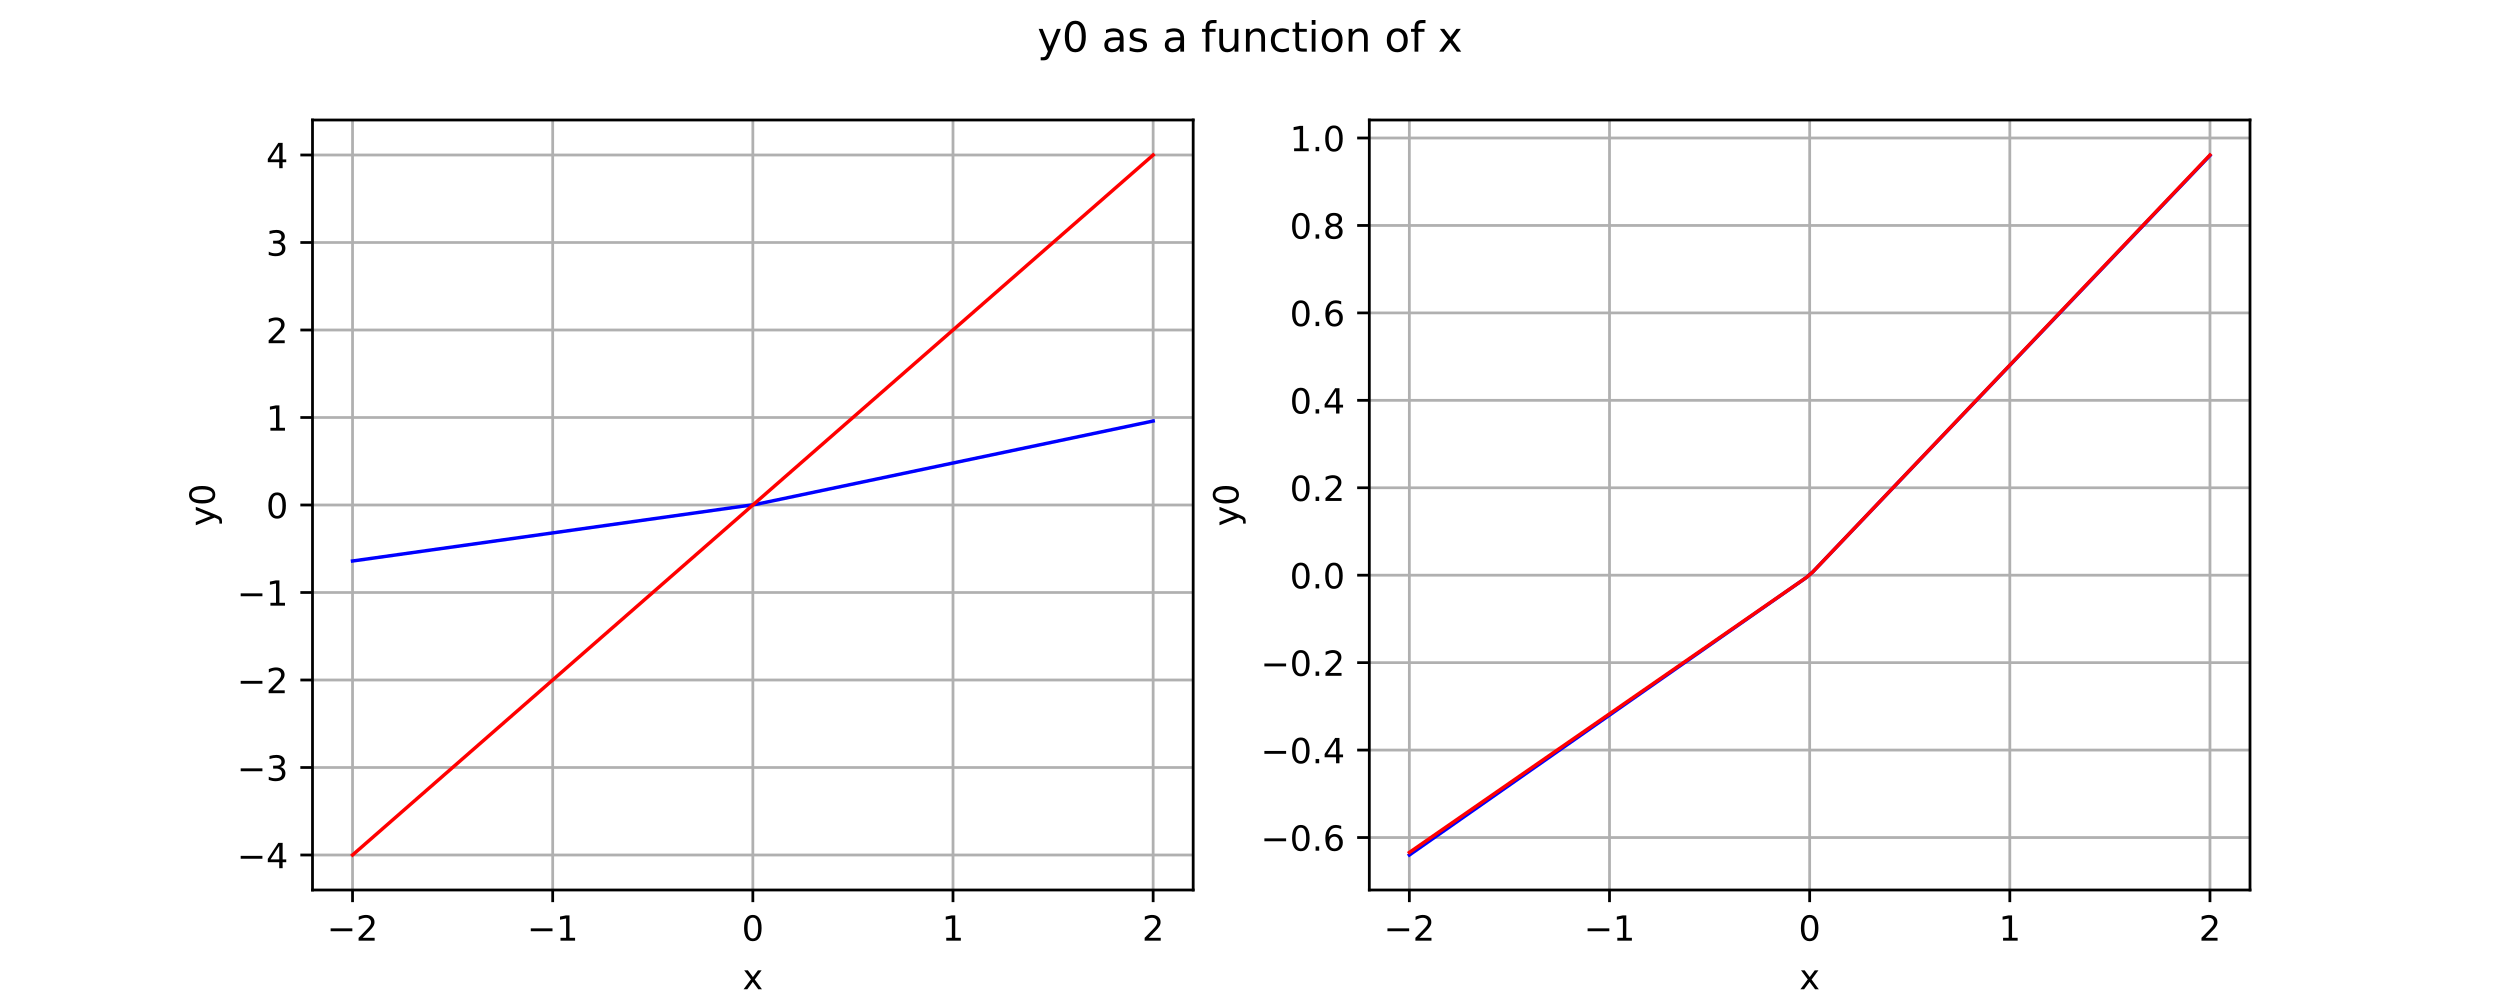
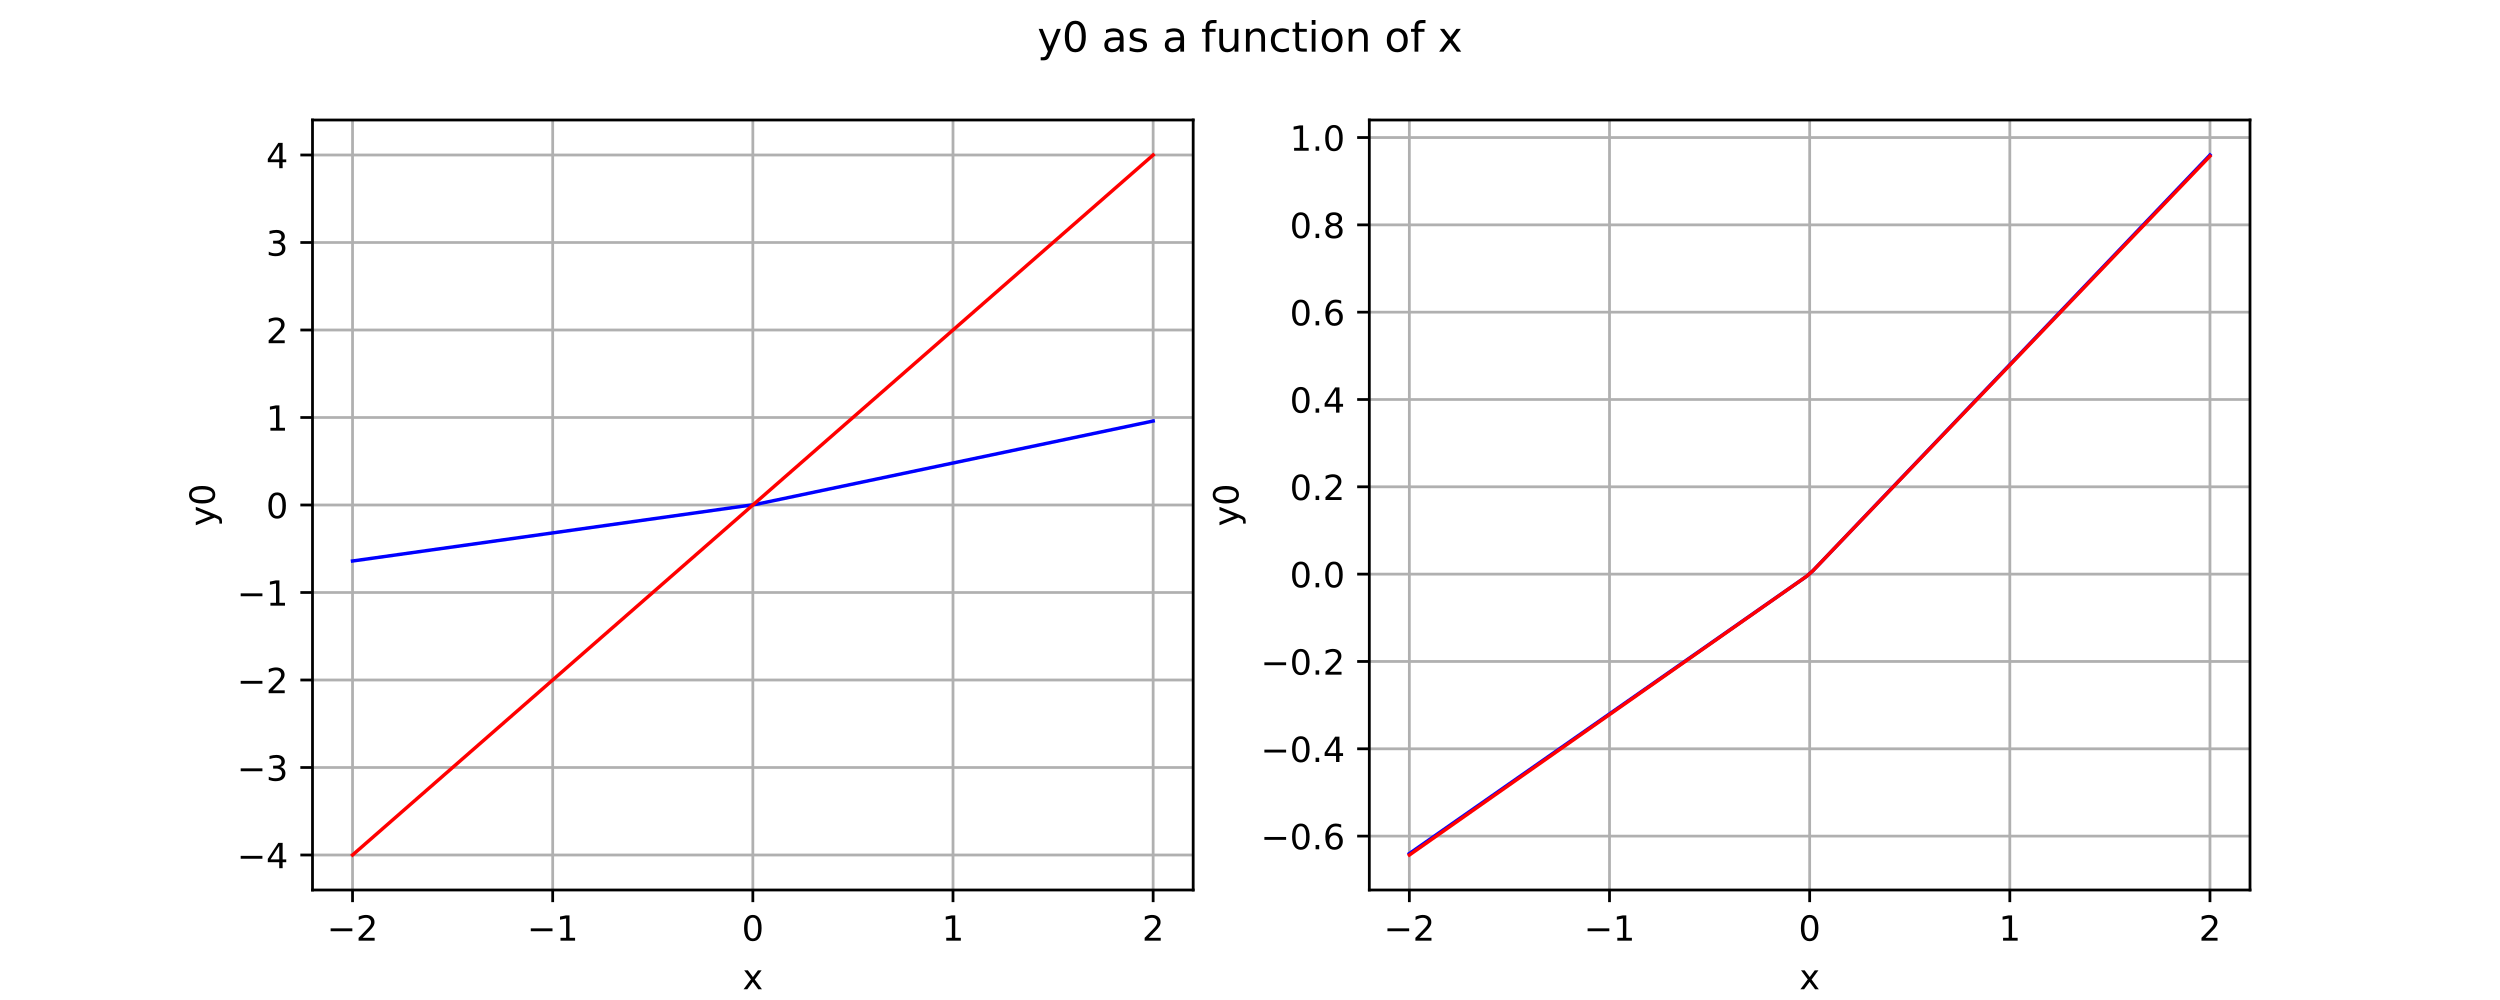
<svg xmlns="http://www.w3.org/2000/svg" xmlns:xlink="http://www.w3.org/1999/xlink" width="720pt" height="288pt" viewBox="0 0 720 288" version="1.1">
  <defs>
    <style type="text/css">*{stroke-linejoin: round; stroke-linecap: butt}</style>
  </defs>
  <g id="figure_1">
    <g id="patch_1">
      <path d="M 0 288  L 720 288  L 720 0  L 0 0  z " style="fill: #ffffff" />
    </g>
    <g id="axes_1">
      <g id="patch_2">
        <path d="M 90 256.32  L 343.636 256.32  L 343.636 34.56  L 90 34.56  z " style="fill: #ffffff" />
      </g>
      <g id="matplotlib.axis_1">
        <g id="xtick_1">
          <g id="line2d_1">
            <path d="M 101.529 256.32  L 101.529 34.56  " clip-path="url(#p474aecb3b6)" style="fill: none; stroke: #b0b0b0; stroke-width: 0.8; stroke-linecap: square" />
          </g>
          <g id="line2d_2">
            <defs>
              <path id="m4a92d99fee" d="M 0 0  L 0 3.5  " style="stroke: #000000; stroke-width: 0.8" />
            </defs>
            <g>
              <use xlink:href="#m4a92d99fee" x="101.529" y="256.32" style="stroke: #000000; stroke-width: 0.8" />
            </g>
          </g>
          <g id="text_1">
            <g transform="translate(94.15783 270.9177) scale(0.1 -0.1)">
              <defs>
                <path id="DejaVuSans-c9c" d="M 678 2272  L 4684 2272  L 4684 1741  L 678 1741  L 678 2272  z " transform="scale(0.015625)" />
                <path id="DejaVuSans-15" d="M 1228 531  L 3431 531  L 3431 0  L 469 0  L 469 531  Q 828 903 1448 1529  Q 2069 2156 2228 2338  Q 2531 2678 2651 2914  Q 2772 3150 2772 3378  Q 2772 3750 2511 3984  Q 2250 4219 1831 4219  Q 1534 4219 1204 4116  Q 875 4013 500 3803  L 500 4441  Q 881 4594 1212 4672  Q 1544 4750 1819 4750  Q 2544 4750 2975 4387  Q 3406 4025 3406 3419  Q 3406 3131 3298 2873  Q 3191 2616 2906 2266  Q 2828 2175 2409 1742  Q 1991 1309 1228 531  z " transform="scale(0.015625)" />
              </defs>
              <use xlink:href="#DejaVuSans-c9c" />
              <use xlink:href="#DejaVuSans-15" transform="translate(83.79688 0)" />
            </g>
          </g>
        </g>
        <g id="xtick_2">
          <g id="line2d_3">
            <path d="M 159.174 256.32  L 159.174 34.56  " clip-path="url(#p474aecb3b6)" style="fill: none; stroke: #b0b0b0; stroke-width: 0.8; stroke-linecap: square" />
          </g>
          <g id="line2d_4">
            <g>
              <use xlink:href="#m4a92d99fee" x="159.174" y="256.32" style="stroke: #000000; stroke-width: 0.8" />
            </g>
          </g>
          <g id="text_2">
            <g transform="translate(151.8025 270.9177) scale(0.1 -0.1)">
              <defs>
                <path id="DejaVuSans-14" d="M 794 531  L 1825 531  L 1825 4091  L 703 3866  L 703 4441  L 1819 4666  L 2450 4666  L 2450 531  L 3481 531  L 3481 0  L 794 0  L 794 531  z " transform="scale(0.015625)" />
              </defs>
              <use xlink:href="#DejaVuSans-c9c" />
              <use xlink:href="#DejaVuSans-14" transform="translate(83.79688 0)" />
            </g>
          </g>
        </g>
        <g id="xtick_3">
          <g id="line2d_5">
            <path d="M 216.818 256.32  L 216.818 34.56  " clip-path="url(#p474aecb3b6)" style="fill: none; stroke: #b0b0b0; stroke-width: 0.8; stroke-linecap: square" />
          </g>
          <g id="line2d_6">
            <g>
              <use xlink:href="#m4a92d99fee" x="216.818" y="256.32" style="stroke: #000000; stroke-width: 0.8" />
            </g>
          </g>
          <g id="text_3">
            <g transform="translate(213.6369 270.9177) scale(0.1 -0.1)">
              <defs>
                <path id="DejaVuSans-13" d="M 2034 4250  Q 1547 4250 1301 3770  Q 1056 3291 1056 2328  Q 1056 1369 1301 889  Q 1547 409 2034 409  Q 2525 409 2770 889  Q 3016 1369 3016 2328  Q 3016 3291 2770 3770  Q 2525 4250 2034 4250  z M 2034 4750  Q 2819 4750 3233 4129  Q 3647 3509 3647 2328  Q 3647 1150 3233 529  Q 2819 -91 2034 -91  Q 1250 -91 836 529  Q 422 1150 422 2328  Q 422 3509 836 4129  Q 1250 4750 2034 4750  z " transform="scale(0.015625)" />
              </defs>
              <use xlink:href="#DejaVuSans-13" />
            </g>
          </g>
        </g>
        <g id="xtick_4">
          <g id="line2d_7">
            <path d="M 274.463 256.32  L 274.463 34.56  " clip-path="url(#p474aecb3b6)" style="fill: none; stroke: #b0b0b0; stroke-width: 0.8; stroke-linecap: square" />
          </g>
          <g id="line2d_8">
            <g>
              <use xlink:href="#m4a92d99fee" x="274.463" y="256.32" style="stroke: #000000; stroke-width: 0.8" />
            </g>
          </g>
          <g id="text_4">
            <g transform="translate(271.2816 270.9177) scale(0.1 -0.1)">
              <use xlink:href="#DejaVuSans-14" />
            </g>
          </g>
        </g>
        <g id="xtick_5">
          <g id="line2d_9">
            <path d="M 332.107 256.32  L 332.107 34.56  " clip-path="url(#p474aecb3b6)" style="fill: none; stroke: #b0b0b0; stroke-width: 0.8; stroke-linecap: square" />
          </g>
          <g id="line2d_10">
            <g>
              <use xlink:href="#m4a92d99fee" x="332.107" y="256.32" style="stroke: #000000; stroke-width: 0.8" />
            </g>
          </g>
          <g id="text_5">
            <g transform="translate(328.9262 270.9177) scale(0.1 -0.1)">
              <use xlink:href="#DejaVuSans-15" />
            </g>
          </g>
        </g>
        <g id="text_6">
          <g transform="translate(213.8588 284.9177) scale(0.1 -0.1)">
            <defs>
              <path id="DejaVuSans-5b" d="M 3513 3500  L 2247 1797  L 3578 0  L 2900 0  L 1881 1375  L 863 0  L 184 0  L 1544 1831  L 300 3500  L 978 3500  L 1906 2253  L 2834 3500  L 3513 3500  z " transform="scale(0.015625)" />
            </defs>
            <use xlink:href="#DejaVuSans-5b" />
          </g>
        </g>
      </g>
      <g id="matplotlib.axis_2">
        <g id="ytick_1">
          <g id="line2d_11">
            <path d="M 90 246.24  L 343.636 246.24  " clip-path="url(#p474aecb3b6)" style="fill: none; stroke: #b0b0b0; stroke-width: 0.8; stroke-linecap: square" />
          </g>
          <g id="line2d_12">
            <defs>
              <path id="mb3cb5c074b" d="M 0 0  L -3.5 0  " style="stroke: #000000; stroke-width: 0.8" />
            </defs>
            <g>
              <use xlink:href="#mb3cb5c074b" x="90" y="246.24" style="stroke: #000000; stroke-width: 0.8" />
            </g>
          </g>
          <g id="text_7">
            <g transform="translate(68.25781 250.0388) scale(0.1 -0.1)">
              <defs>
                <path id="DejaVuSans-17" d="M 2419 4116  L 825 1625  L 2419 1625  L 2419 4116  z M 2253 4666  L 3047 4666  L 3047 1625  L 3713 1625  L 3713 1100  L 3047 1100  L 3047 0  L 2419 0  L 2419 1100  L 313 1100  L 313 1709  L 2253 4666  z " transform="scale(0.015625)" />
              </defs>
              <use xlink:href="#DejaVuSans-c9c" />
              <use xlink:href="#DejaVuSans-17" transform="translate(83.79688 0)" />
            </g>
          </g>
        </g>
        <g id="ytick_2">
          <g id="line2d_13">
            <path d="M 90 221.04  L 343.636 221.04  " clip-path="url(#p474aecb3b6)" style="fill: none; stroke: #b0b0b0; stroke-width: 0.8; stroke-linecap: square" />
          </g>
          <g id="line2d_14">
            <g>
              <use xlink:href="#mb3cb5c074b" x="90" y="221.04" style="stroke: #000000; stroke-width: 0.8" />
            </g>
          </g>
          <g id="text_8">
            <g transform="translate(68.25781 224.8388) scale(0.1 -0.1)">
              <defs>
                <path id="DejaVuSans-16" d="M 2597 2516  Q 3050 2419 3304 2112  Q 3559 1806 3559 1356  Q 3559 666 3084 287  Q 2609 -91 1734 -91  Q 1441 -91 1130 -33  Q 819 25 488 141  L 488 750  Q 750 597 1062 519  Q 1375 441 1716 441  Q 2309 441 2620 675  Q 2931 909 2931 1356  Q 2931 1769 2642 2001  Q 2353 2234 1838 2234  L 1294 2234  L 1294 2753  L 1863 2753  Q 2328 2753 2575 2939  Q 2822 3125 2822 3475  Q 2822 3834 2567 4026  Q 2313 4219 1838 4219  Q 1578 4219 1281 4162  Q 984 4106 628 3988  L 628 4550  Q 988 4650 1302 4700  Q 1616 4750 1894 4750  Q 2613 4750 3031 4423  Q 3450 4097 3450 3541  Q 3450 3153 3228 2886  Q 3006 2619 2597 2516  z " transform="scale(0.015625)" />
              </defs>
              <use xlink:href="#DejaVuSans-c9c" />
              <use xlink:href="#DejaVuSans-16" transform="translate(83.79688 0)" />
            </g>
          </g>
        </g>
        <g id="ytick_3">
          <g id="line2d_15">
            <path d="M 90 195.84  L 343.636 195.84  " clip-path="url(#p474aecb3b6)" style="fill: none; stroke: #b0b0b0; stroke-width: 0.8; stroke-linecap: square" />
          </g>
          <g id="line2d_16">
            <g>
              <use xlink:href="#mb3cb5c074b" x="90" y="195.84" style="stroke: #000000; stroke-width: 0.8" />
            </g>
          </g>
          <g id="text_9">
            <g transform="translate(68.25781 199.6388) scale(0.1 -0.1)">
              <use xlink:href="#DejaVuSans-c9c" />
              <use xlink:href="#DejaVuSans-15" transform="translate(83.79688 0)" />
            </g>
          </g>
        </g>
        <g id="ytick_4">
          <g id="line2d_17">
            <path d="M 90 170.64  L 343.636 170.64  " clip-path="url(#p474aecb3b6)" style="fill: none; stroke: #b0b0b0; stroke-width: 0.8; stroke-linecap: square" />
          </g>
          <g id="line2d_18">
            <g>
              <use xlink:href="#mb3cb5c074b" x="90" y="170.64" style="stroke: #000000; stroke-width: 0.8" />
            </g>
          </g>
          <g id="text_10">
            <g transform="translate(68.25781 174.4388) scale(0.1 -0.1)">
              <use xlink:href="#DejaVuSans-c9c" />
              <use xlink:href="#DejaVuSans-14" transform="translate(83.79688 0)" />
            </g>
          </g>
        </g>
        <g id="ytick_5">
          <g id="line2d_19">
            <path d="M 90 145.44  L 343.636 145.44  " clip-path="url(#p474aecb3b6)" style="fill: none; stroke: #b0b0b0; stroke-width: 0.8; stroke-linecap: square" />
          </g>
          <g id="line2d_20">
            <g>
              <use xlink:href="#mb3cb5c074b" x="90" y="145.44" style="stroke: #000000; stroke-width: 0.8" />
            </g>
          </g>
          <g id="text_11">
            <g transform="translate(76.6375 149.2388) scale(0.1 -0.1)">
              <use xlink:href="#DejaVuSans-13" />
            </g>
          </g>
        </g>
        <g id="ytick_6">
          <g id="line2d_21">
            <path d="M 90 120.24  L 343.636 120.24  " clip-path="url(#p474aecb3b6)" style="fill: none; stroke: #b0b0b0; stroke-width: 0.8; stroke-linecap: square" />
          </g>
          <g id="line2d_22">
            <g>
              <use xlink:href="#mb3cb5c074b" x="90" y="120.24" style="stroke: #000000; stroke-width: 0.8" />
            </g>
          </g>
          <g id="text_12">
            <g transform="translate(76.6375 124.0388) scale(0.1 -0.1)">
              <use xlink:href="#DejaVuSans-14" />
            </g>
          </g>
        </g>
        <g id="ytick_7">
          <g id="line2d_23">
            <path d="M 90 95.04  L 343.636 95.04  " clip-path="url(#p474aecb3b6)" style="fill: none; stroke: #b0b0b0; stroke-width: 0.8; stroke-linecap: square" />
          </g>
          <g id="line2d_24">
            <g>
              <use xlink:href="#mb3cb5c074b" x="90" y="95.04" style="stroke: #000000; stroke-width: 0.8" />
            </g>
          </g>
          <g id="text_13">
            <g transform="translate(76.6375 98.83883) scale(0.1 -0.1)">
              <use xlink:href="#DejaVuSans-15" />
            </g>
          </g>
        </g>
        <g id="ytick_8">
          <g id="line2d_25">
            <path d="M 90 69.84  L 343.636 69.84  " clip-path="url(#p474aecb3b6)" style="fill: none; stroke: #b0b0b0; stroke-width: 0.8; stroke-linecap: square" />
          </g>
          <g id="line2d_26">
            <g>
              <use xlink:href="#mb3cb5c074b" x="90" y="69.84" style="stroke: #000000; stroke-width: 0.8" />
            </g>
          </g>
          <g id="text_14">
            <g transform="translate(76.6375 73.63883) scale(0.1 -0.1)">
              <use xlink:href="#DejaVuSans-16" />
            </g>
          </g>
        </g>
        <g id="ytick_9">
          <g id="line2d_27">
            <path d="M 90 44.64  L 343.636 44.64  " clip-path="url(#p474aecb3b6)" style="fill: none; stroke: #b0b0b0; stroke-width: 0.8; stroke-linecap: square" />
          </g>
          <g id="line2d_28">
            <g>
              <use xlink:href="#mb3cb5c074b" x="90" y="44.64" style="stroke: #000000; stroke-width: 0.8" />
            </g>
          </g>
          <g id="text_15">
            <g transform="translate(76.6375 48.43883) scale(0.1 -0.1)">
              <use xlink:href="#DejaVuSans-17" />
            </g>
          </g>
        </g>
        <g id="text_16">
          <g transform="translate(61.85547 151.5806) rotate(-90) scale(0.1 -0.1)">
            <defs>
              <path id="DejaVuSans-5c" d="M 2059 -325  Q 1816 -950 1584 -1140  Q 1353 -1331 966 -1331  L 506 -1331  L 506 -850  L 844 -850  Q 1081 -850 1212 -737  Q 1344 -625 1503 -206  L 1606 56  L 191 3500  L 800 3500  L 1894 763  L 2988 3500  L 3597 3500  L 2059 -325  z " transform="scale(0.015625)" />
            </defs>
            <use xlink:href="#DejaVuSans-5c" />
            <use xlink:href="#DejaVuSans-13" transform="translate(59.1875 0)" />
          </g>
        </g>
      </g>
      <g id="line2d_29">
        <path d="M 101.529 161.568  L 217.726 145.25  L 332.107 121.248  L 332.107 121.248  " clip-path="url(#p474aecb3b6)" style="fill: none; stroke: #0000ff; stroke-linecap: square" />
      </g>
      <g id="line2d_30">
        <path d="M 101.529 246.24  L 332.107 44.64  L 332.107 44.64  " clip-path="url(#p474aecb3b6)" style="fill: none; stroke: #ff0000; stroke-linecap: square" />
      </g>
      <g id="patch_3">
        <path d="M 90 256.32  L 90 34.56  " style="fill: none; stroke: #000000; stroke-width: 0.8; stroke-linejoin: miter; stroke-linecap: square" />
      </g>
      <g id="patch_4">
        <path d="M 343.636 256.32  L 343.636 34.56  " style="fill: none; stroke: #000000; stroke-width: 0.8; stroke-linejoin: miter; stroke-linecap: square" />
      </g>
      <g id="patch_5">
        <path d="M 90 256.32  L 343.636 256.32  " style="fill: none; stroke: #000000; stroke-width: 0.8; stroke-linejoin: miter; stroke-linecap: square" />
      </g>
      <g id="patch_6">
        <path d="M 90 34.56  L 343.636 34.56  " style="fill: none; stroke: #000000; stroke-width: 0.8; stroke-linejoin: miter; stroke-linecap: square" />
      </g>
    </g>
    <g id="axes_2">
      <g id="patch_7">
        <path d="M 394.364 256.32  L 648 256.32  L 648 34.56  L 394.364 34.56  z " style="fill: #ffffff" />
      </g>
      <g id="matplotlib.axis_3">
        <g id="xtick_6">
          <g id="line2d_31">
            <path d="M 405.893 256.32  L 405.893 34.56  " clip-path="url(#pf6bc59751c)" style="fill: none; stroke: #b0b0b0; stroke-width: 0.8; stroke-linecap: square" />
          </g>
          <g id="line2d_32">
            <g>
              <use xlink:href="#m4a92d99fee" x="405.893" y="256.32" style="stroke: #000000; stroke-width: 0.8" />
            </g>
          </g>
          <g id="text_17">
            <g transform="translate(398.5215 270.9177) scale(0.1 -0.1)">
              <use xlink:href="#DejaVuSans-c9c" />
              <use xlink:href="#DejaVuSans-15" transform="translate(83.79688 0)" />
            </g>
          </g>
        </g>
        <g id="xtick_7">
          <g id="line2d_33">
            <path d="M 463.537 256.32  L 463.537 34.56  " clip-path="url(#pf6bc59751c)" style="fill: none; stroke: #b0b0b0; stroke-width: 0.8; stroke-linecap: square" />
          </g>
          <g id="line2d_34">
            <g>
              <use xlink:href="#m4a92d99fee" x="463.537" y="256.32" style="stroke: #000000; stroke-width: 0.8" />
            </g>
          </g>
          <g id="text_18">
            <g transform="translate(456.1661 270.9177) scale(0.1 -0.1)">
              <use xlink:href="#DejaVuSans-c9c" />
              <use xlink:href="#DejaVuSans-14" transform="translate(83.79688 0)" />
            </g>
          </g>
        </g>
        <g id="xtick_8">
          <g id="line2d_35">
            <path d="M 521.182 256.32  L 521.182 34.56  " clip-path="url(#pf6bc59751c)" style="fill: none; stroke: #b0b0b0; stroke-width: 0.8; stroke-linecap: square" />
          </g>
          <g id="line2d_36">
            <g>
              <use xlink:href="#m4a92d99fee" x="521.182" y="256.32" style="stroke: #000000; stroke-width: 0.8" />
            </g>
          </g>
          <g id="text_19">
            <g transform="translate(518.0006 270.9177) scale(0.1 -0.1)">
              <use xlink:href="#DejaVuSans-13" />
            </g>
          </g>
        </g>
        <g id="xtick_9">
          <g id="line2d_37">
            <path d="M 578.826 256.32  L 578.826 34.56  " clip-path="url(#pf6bc59751c)" style="fill: none; stroke: #b0b0b0; stroke-width: 0.8; stroke-linecap: square" />
          </g>
          <g id="line2d_38">
            <g>
              <use xlink:href="#m4a92d99fee" x="578.826" y="256.32" style="stroke: #000000; stroke-width: 0.8" />
            </g>
          </g>
          <g id="text_20">
            <g transform="translate(575.6452 270.9177) scale(0.1 -0.1)">
              <use xlink:href="#DejaVuSans-14" />
            </g>
          </g>
        </g>
        <g id="xtick_10">
          <g id="line2d_39">
            <path d="M 636.471 256.32  L 636.471 34.56  " clip-path="url(#pf6bc59751c)" style="fill: none; stroke: #b0b0b0; stroke-width: 0.8; stroke-linecap: square" />
          </g>
          <g id="line2d_40">
            <g>
              <use xlink:href="#m4a92d99fee" x="636.471" y="256.32" style="stroke: #000000; stroke-width: 0.8" />
            </g>
          </g>
          <g id="text_21">
            <g transform="translate(633.2898 270.9177) scale(0.1 -0.1)">
              <use xlink:href="#DejaVuSans-15" />
            </g>
          </g>
        </g>
        <g id="text_22">
          <g transform="translate(518.2224 284.9177) scale(0.1 -0.1)">
            <use xlink:href="#DejaVuSans-5b" />
          </g>
        </g>
      </g>
      <g id="matplotlib.axis_4">
        <g id="ytick_10">
          <g id="line2d_41">
-             <path d="M 394.364 241.204  L 648 241.204  " clip-path="url(#pf6bc59751c)" style="fill: none; stroke: #b0b0b0; stroke-width: 0.8; stroke-linecap: square" />
+             <path d="M 394.364 240.798  L 648 240.798  " clip-path="url(#pf6bc59751c)" style="fill: none; stroke: #b0b0b0; stroke-width: 0.8; stroke-linecap: square" />
          </g>
          <g id="line2d_42">
            <g>
-               <use xlink:href="#mb3cb5c074b" x="394.364" y="241.204" style="stroke: #000000; stroke-width: 0.8" />
+               <use xlink:href="#mb3cb5c074b" x="394.364" y="240.798" style="stroke: #000000; stroke-width: 0.8" />
            </g>
          </g>
          <g id="text_23">
-             <g transform="translate(363.0808 245.0025) scale(0.1 -0.1)">
+             <g transform="translate(363.0808 244.5972) scale(0.1 -0.1)">
              <defs>
                <path id="DejaVuSans-11" d="M 684 794  L 1344 794  L 1344 0  L 684 0  L 684 794  z " transform="scale(0.015625)" />
                <path id="DejaVuSans-19" d="M 2113 2584  Q 1688 2584 1439 2293  Q 1191 2003 1191 1497  Q 1191 994 1439 701  Q 1688 409 2113 409  Q 2538 409 2786 701  Q 3034 994 3034 1497  Q 3034 2003 2786 2293  Q 2538 2584 2113 2584  z M 3366 4563  L 3366 3988  Q 3128 4100 2886 4159  Q 2644 4219 2406 4219  Q 1781 4219 1451 3797  Q 1122 3375 1075 2522  Q 1259 2794 1537 2939  Q 1816 3084 2150 3084  Q 2853 3084 3261 2657  Q 3669 2231 3669 1497  Q 3669 778 3244 343  Q 2819 -91 2113 -91  Q 1303 -91 875 529  Q 447 1150 447 2328  Q 447 3434 972 4092  Q 1497 4750 2381 4750  Q 2619 4750 2861 4703  Q 3103 4656 3366 4563  z " transform="scale(0.015625)" />
              </defs>
              <use xlink:href="#DejaVuSans-c9c" />
              <use xlink:href="#DejaVuSans-13" transform="translate(83.79688 0)" />
              <use xlink:href="#DejaVuSans-11" transform="translate(147.4219 0)" />
              <use xlink:href="#DejaVuSans-19" transform="translate(179.2031 0)" />
            </g>
          </g>
        </g>
        <g id="ytick_11">
          <g id="line2d_43">
-             <path d="M 394.364 216.022  L 648 216.022  " clip-path="url(#pf6bc59751c)" style="fill: none; stroke: #b0b0b0; stroke-width: 0.8; stroke-linecap: square" />
+             <path d="M 394.364 215.65  L 648 215.65  " clip-path="url(#pf6bc59751c)" style="fill: none; stroke: #b0b0b0; stroke-width: 0.8; stroke-linecap: square" />
          </g>
          <g id="line2d_44">
            <g>
-               <use xlink:href="#mb3cb5c074b" x="394.364" y="216.022" style="stroke: #000000; stroke-width: 0.8" />
+               <use xlink:href="#mb3cb5c074b" x="394.364" y="215.65" style="stroke: #000000; stroke-width: 0.8" />
            </g>
          </g>
          <g id="text_24">
-             <g transform="translate(363.0808 219.8206) scale(0.1 -0.1)">
+             <g transform="translate(363.0808 219.4487) scale(0.1 -0.1)">
              <use xlink:href="#DejaVuSans-c9c" />
              <use xlink:href="#DejaVuSans-13" transform="translate(83.79688 0)" />
              <use xlink:href="#DejaVuSans-11" transform="translate(147.4219 0)" />
              <use xlink:href="#DejaVuSans-17" transform="translate(179.2031 0)" />
            </g>
          </g>
        </g>
        <g id="ytick_12">
          <g id="line2d_45">
-             <path d="M 394.364 190.84  L 648 190.84  " clip-path="url(#pf6bc59751c)" style="fill: none; stroke: #b0b0b0; stroke-width: 0.8; stroke-linecap: square" />
+             <path d="M 394.364 190.501  L 648 190.501  " clip-path="url(#pf6bc59751c)" style="fill: none; stroke: #b0b0b0; stroke-width: 0.8; stroke-linecap: square" />
          </g>
          <g id="line2d_46">
            <g>
-               <use xlink:href="#mb3cb5c074b" x="394.364" y="190.84" style="stroke: #000000; stroke-width: 0.8" />
+               <use xlink:href="#mb3cb5c074b" x="394.364" y="190.501" style="stroke: #000000; stroke-width: 0.8" />
            </g>
          </g>
          <g id="text_25">
-             <g transform="translate(363.0808 194.6388) scale(0.1 -0.1)">
+             <g transform="translate(363.0808 194.3002) scale(0.1 -0.1)">
              <use xlink:href="#DejaVuSans-c9c" />
              <use xlink:href="#DejaVuSans-13" transform="translate(83.79688 0)" />
              <use xlink:href="#DejaVuSans-11" transform="translate(147.4219 0)" />
              <use xlink:href="#DejaVuSans-15" transform="translate(179.2031 0)" />
            </g>
          </g>
        </g>
        <g id="ytick_13">
          <g id="line2d_47">
-             <path d="M 394.364 165.658  L 648 165.658  " clip-path="url(#pf6bc59751c)" style="fill: none; stroke: #b0b0b0; stroke-width: 0.8; stroke-linecap: square" />
+             <path d="M 394.364 165.353  L 648 165.353  " clip-path="url(#pf6bc59751c)" style="fill: none; stroke: #b0b0b0; stroke-width: 0.8; stroke-linecap: square" />
          </g>
          <g id="line2d_48">
            <g>
-               <use xlink:href="#mb3cb5c074b" x="394.364" y="165.658" style="stroke: #000000; stroke-width: 0.8" />
+               <use xlink:href="#mb3cb5c074b" x="394.364" y="165.353" style="stroke: #000000; stroke-width: 0.8" />
            </g>
          </g>
          <g id="text_26">
-             <g transform="translate(371.4605 169.457) scale(0.1 -0.1)">
+             <g transform="translate(371.4605 169.1517) scale(0.1 -0.1)">
              <use xlink:href="#DejaVuSans-13" />
              <use xlink:href="#DejaVuSans-11" transform="translate(63.625 0)" />
              <use xlink:href="#DejaVuSans-13" transform="translate(95.40625 0)" />
            </g>
          </g>
        </g>
        <g id="ytick_14">
          <g id="line2d_49">
-             <path d="M 394.364 140.476  L 648 140.476  " clip-path="url(#pf6bc59751c)" style="fill: none; stroke: #b0b0b0; stroke-width: 0.8; stroke-linecap: square" />
+             <path d="M 394.364 140.204  L 648 140.204  " clip-path="url(#pf6bc59751c)" style="fill: none; stroke: #b0b0b0; stroke-width: 0.8; stroke-linecap: square" />
          </g>
          <g id="line2d_50">
            <g>
-               <use xlink:href="#mb3cb5c074b" x="394.364" y="140.476" style="stroke: #000000; stroke-width: 0.8" />
+               <use xlink:href="#mb3cb5c074b" x="394.364" y="140.204" style="stroke: #000000; stroke-width: 0.8" />
            </g>
          </g>
          <g id="text_27">
-             <g transform="translate(371.4605 144.2752) scale(0.1 -0.1)">
+             <g transform="translate(371.4605 144.0032) scale(0.1 -0.1)">
              <use xlink:href="#DejaVuSans-13" />
              <use xlink:href="#DejaVuSans-11" transform="translate(63.625 0)" />
              <use xlink:href="#DejaVuSans-15" transform="translate(95.40625 0)" />
            </g>
          </g>
        </g>
        <g id="ytick_15">
          <g id="line2d_51">
-             <path d="M 394.364 115.294  L 648 115.294  " clip-path="url(#pf6bc59751c)" style="fill: none; stroke: #b0b0b0; stroke-width: 0.8; stroke-linecap: square" />
+             <path d="M 394.364 115.056  L 648 115.056  " clip-path="url(#pf6bc59751c)" style="fill: none; stroke: #b0b0b0; stroke-width: 0.8; stroke-linecap: square" />
          </g>
          <g id="line2d_52">
            <g>
-               <use xlink:href="#mb3cb5c074b" x="394.364" y="115.294" style="stroke: #000000; stroke-width: 0.8" />
+               <use xlink:href="#mb3cb5c074b" x="394.364" y="115.056" style="stroke: #000000; stroke-width: 0.8" />
            </g>
          </g>
          <g id="text_28">
-             <g transform="translate(371.4605 119.0933) scale(0.1 -0.1)">
+             <g transform="translate(371.4605 118.8547) scale(0.1 -0.1)">
              <use xlink:href="#DejaVuSans-13" />
              <use xlink:href="#DejaVuSans-11" transform="translate(63.625 0)" />
              <use xlink:href="#DejaVuSans-17" transform="translate(95.40625 0)" />
            </g>
          </g>
        </g>
        <g id="ytick_16">
          <g id="line2d_53">
-             <path d="M 394.364 90.113  L 648 90.113  " clip-path="url(#pf6bc59751c)" style="fill: none; stroke: #b0b0b0; stroke-width: 0.8; stroke-linecap: square" />
+             <path d="M 394.364 89.907  L 648 89.907  " clip-path="url(#pf6bc59751c)" style="fill: none; stroke: #b0b0b0; stroke-width: 0.8; stroke-linecap: square" />
          </g>
          <g id="line2d_54">
            <g>
-               <use xlink:href="#mb3cb5c074b" x="394.364" y="90.113" style="stroke: #000000; stroke-width: 0.8" />
+               <use xlink:href="#mb3cb5c074b" x="394.364" y="89.907" style="stroke: #000000; stroke-width: 0.8" />
            </g>
          </g>
          <g id="text_29">
-             <g transform="translate(371.4605 93.9115) scale(0.1 -0.1)">
+             <g transform="translate(371.4605 93.70615) scale(0.1 -0.1)">
              <use xlink:href="#DejaVuSans-13" />
              <use xlink:href="#DejaVuSans-11" transform="translate(63.625 0)" />
              <use xlink:href="#DejaVuSans-19" transform="translate(95.40625 0)" />
            </g>
          </g>
        </g>
        <g id="ytick_17">
          <g id="line2d_55">
-             <path d="M 394.364 64.931  L 648 64.931  " clip-path="url(#pf6bc59751c)" style="fill: none; stroke: #b0b0b0; stroke-width: 0.8; stroke-linecap: square" />
+             <path d="M 394.364 64.759  L 648 64.759  " clip-path="url(#pf6bc59751c)" style="fill: none; stroke: #b0b0b0; stroke-width: 0.8; stroke-linecap: square" />
          </g>
          <g id="line2d_56">
            <g>
-               <use xlink:href="#mb3cb5c074b" x="394.364" y="64.931" style="stroke: #000000; stroke-width: 0.8" />
+               <use xlink:href="#mb3cb5c074b" x="394.364" y="64.759" style="stroke: #000000; stroke-width: 0.8" />
            </g>
          </g>
          <g id="text_30">
-             <g transform="translate(371.4605 68.72967) scale(0.1 -0.1)">
+             <g transform="translate(371.4605 68.55764) scale(0.1 -0.1)">
              <defs>
                <path id="DejaVuSans-1b" d="M 2034 2216  Q 1584 2216 1326 1975  Q 1069 1734 1069 1313  Q 1069 891 1326 650  Q 1584 409 2034 409  Q 2484 409 2743 651  Q 3003 894 3003 1313  Q 3003 1734 2745 1975  Q 2488 2216 2034 2216  z M 1403 2484  Q 997 2584 770 2862  Q 544 3141 544 3541  Q 544 4100 942 4425  Q 1341 4750 2034 4750  Q 2731 4750 3128 4425  Q 3525 4100 3525 3541  Q 3525 3141 3298 2862  Q 3072 2584 2669 2484  Q 3125 2378 3379 2068  Q 3634 1759 3634 1313  Q 3634 634 3220 271  Q 2806 -91 2034 -91  Q 1263 -91 848 271  Q 434 634 434 1313  Q 434 1759 690 2068  Q 947 2378 1403 2484  z M 1172 3481  Q 1172 3119 1398 2916  Q 1625 2713 2034 2713  Q 2441 2713 2670 2916  Q 2900 3119 2900 3481  Q 2900 3844 2670 4047  Q 2441 4250 2034 4250  Q 1625 4250 1398 4047  Q 1172 3844 1172 3481  z " transform="scale(0.015625)" />
              </defs>
              <use xlink:href="#DejaVuSans-13" />
              <use xlink:href="#DejaVuSans-11" transform="translate(63.625 0)" />
              <use xlink:href="#DejaVuSans-1b" transform="translate(95.40625 0)" />
            </g>
          </g>
        </g>
        <g id="ytick_18">
          <g id="line2d_57">
-             <path d="M 394.364 39.749  L 648 39.749  " clip-path="url(#pf6bc59751c)" style="fill: none; stroke: #b0b0b0; stroke-width: 0.8; stroke-linecap: square" />
+             <path d="M 394.364 39.61  L 648 39.61  " clip-path="url(#pf6bc59751c)" style="fill: none; stroke: #b0b0b0; stroke-width: 0.8; stroke-linecap: square" />
          </g>
          <g id="line2d_58">
            <g>
-               <use xlink:href="#mb3cb5c074b" x="394.364" y="39.749" style="stroke: #000000; stroke-width: 0.8" />
+               <use xlink:href="#mb3cb5c074b" x="394.364" y="39.61" style="stroke: #000000; stroke-width: 0.8" />
            </g>
          </g>
          <g id="text_31">
-             <g transform="translate(371.4605 43.54784) scale(0.1 -0.1)">
+             <g transform="translate(371.4605 43.40913) scale(0.1 -0.1)">
              <use xlink:href="#DejaVuSans-14" />
              <use xlink:href="#DejaVuSans-11" transform="translate(63.625 0)" />
              <use xlink:href="#DejaVuSans-13" transform="translate(95.40625 0)" />
            </g>
          </g>
        </g>
        <g id="text_32">
          <g transform="translate(356.6785 151.5806) rotate(-90) scale(0.1 -0.1)">
            <use xlink:href="#DejaVuSans-5c" />
            <use xlink:href="#DejaVuSans-13" transform="translate(59.1875 0)" />
          </g>
        </g>
      </g>
      <g id="line2d_59">
-         <path d="M 405.893 246.24  L 520.274 166.293  L 522.09 164.706  L 636.471 44.785  L 636.471 44.785  " clip-path="url(#pf6bc59751c)" style="fill: none; stroke: #0000ff; stroke-linecap: square" />
+         <path d="M 405.893 245.828  L 520.274 165.987  L 522.09 164.402  L 636.471 44.64  L 636.471 44.64  " clip-path="url(#pf6bc59751c)" style="fill: none; stroke: #0000ff; stroke-linecap: square" />
      </g>
      <g id="line2d_60">
-         <path d="M 405.893 245.505  L 520.274 166.287  L 522.09 164.705  L 636.471 44.64  L 636.471 44.64  " clip-path="url(#pf6bc59751c)" style="fill: none; stroke: #ff0000; stroke-linecap: square" />
+         <path d="M 405.893 246.24  L 520.274 165.99  L 522.09 164.405  L 636.471 44.967  L 636.471 44.967  " clip-path="url(#pf6bc59751c)" style="fill: none; stroke: #ff0000; stroke-linecap: square" />
      </g>
      <g id="patch_8">
        <path d="M 394.364 256.32  L 394.364 34.56  " style="fill: none; stroke: #000000; stroke-width: 0.8; stroke-linejoin: miter; stroke-linecap: square" />
      </g>
      <g id="patch_9">
        <path d="M 648 256.32  L 648 34.56  " style="fill: none; stroke: #000000; stroke-width: 0.8; stroke-linejoin: miter; stroke-linecap: square" />
      </g>
      <g id="patch_10">
        <path d="M 394.364 256.32  L 648 256.32  " style="fill: none; stroke: #000000; stroke-width: 0.8; stroke-linejoin: miter; stroke-linecap: square" />
      </g>
      <g id="patch_11">
        <path d="M 394.364 34.56  L 648 34.56  " style="fill: none; stroke: #000000; stroke-width: 0.8; stroke-linejoin: miter; stroke-linecap: square" />
      </g>
    </g>
    <g id="text_33">
      <g transform="translate(298.7738 14.87813) scale(0.12 -0.12)">
        <defs>
          <path id="DejaVuSans-3" transform="scale(0.015625)" />
          <path id="DejaVuSans-44" d="M 2194 1759  Q 1497 1759 1228 1600  Q 959 1441 959 1056  Q 959 750 1161 570  Q 1363 391 1709 391  Q 2188 391 2477 730  Q 2766 1069 2766 1631  L 2766 1759  L 2194 1759  z M 3341 1997  L 3341 0  L 2766 0  L 2766 531  Q 2569 213 2275 61  Q 1981 -91 1556 -91  Q 1019 -91 701 211  Q 384 513 384 1019  Q 384 1609 779 1909  Q 1175 2209 1959 2209  L 2766 2209  L 2766 2266  Q 2766 2663 2505 2880  Q 2244 3097 1772 3097  Q 1472 3097 1187 3025  Q 903 2953 641 2809  L 641 3341  Q 956 3463 1253 3523  Q 1550 3584 1831 3584  Q 2591 3584 2966 3190  Q 3341 2797 3341 1997  z " transform="scale(0.015625)" />
          <path id="DejaVuSans-56" d="M 2834 3397  L 2834 2853  Q 2591 2978 2328 3040  Q 2066 3103 1784 3103  Q 1356 3103 1142 2972  Q 928 2841 928 2578  Q 928 2378 1081 2264  Q 1234 2150 1697 2047  L 1894 2003  Q 2506 1872 2764 1633  Q 3022 1394 3022 966  Q 3022 478 2636 193  Q 2250 -91 1575 -91  Q 1294 -91 989 -36  Q 684 19 347 128  L 347 722  Q 666 556 975 473  Q 1284 391 1588 391  Q 1994 391 2212 530  Q 2431 669 2431 922  Q 2431 1156 2273 1281  Q 2116 1406 1581 1522  L 1381 1569  Q 847 1681 609 1914  Q 372 2147 372 2553  Q 372 3047 722 3315  Q 1072 3584 1716 3584  Q 2034 3584 2315 3537  Q 2597 3491 2834 3397  z " transform="scale(0.015625)" />
          <path id="DejaVuSans-49" d="M 2375 4863  L 2375 4384  L 1825 4384  Q 1516 4384 1395 4259  Q 1275 4134 1275 3809  L 1275 3500  L 2222 3500  L 2222 3053  L 1275 3053  L 1275 0  L 697 0  L 697 3053  L 147 3053  L 147 3500  L 697 3500  L 697 3744  Q 697 4328 969 4595  Q 1241 4863 1831 4863  L 2375 4863  z " transform="scale(0.015625)" />
          <path id="DejaVuSans-58" d="M 544 1381  L 544 3500  L 1119 3500  L 1119 1403  Q 1119 906 1312 657  Q 1506 409 1894 409  Q 2359 409 2629 706  Q 2900 1003 2900 1516  L 2900 3500  L 3475 3500  L 3475 0  L 2900 0  L 2900 538  Q 2691 219 2414 64  Q 2138 -91 1772 -91  Q 1169 -91 856 284  Q 544 659 544 1381  z M 1991 3584  L 1991 3584  z " transform="scale(0.015625)" />
          <path id="DejaVuSans-51" d="M 3513 2113  L 3513 0  L 2938 0  L 2938 2094  Q 2938 2591 2744 2837  Q 2550 3084 2163 3084  Q 1697 3084 1428 2787  Q 1159 2491 1159 1978  L 1159 0  L 581 0  L 581 3500  L 1159 3500  L 1159 2956  Q 1366 3272 1645 3428  Q 1925 3584 2291 3584  Q 2894 3584 3203 3211  Q 3513 2838 3513 2113  z " transform="scale(0.015625)" />
          <path id="DejaVuSans-46" d="M 3122 3366  L 3122 2828  Q 2878 2963 2633 3030  Q 2388 3097 2138 3097  Q 1578 3097 1268 2742  Q 959 2388 959 1747  Q 959 1106 1268 751  Q 1578 397 2138 397  Q 2388 397 2633 464  Q 2878 531 3122 666  L 3122 134  Q 2881 22 2623 -34  Q 2366 -91 2075 -91  Q 1284 -91 818 406  Q 353 903 353 1747  Q 353 2603 823 3093  Q 1294 3584 2113 3584  Q 2378 3584 2631 3529  Q 2884 3475 3122 3366  z " transform="scale(0.015625)" />
          <path id="DejaVuSans-57" d="M 1172 4494  L 1172 3500  L 2356 3500  L 2356 3053  L 1172 3053  L 1172 1153  Q 1172 725 1289 603  Q 1406 481 1766 481  L 2356 481  L 2356 0  L 1766 0  Q 1100 0 847 248  Q 594 497 594 1153  L 594 3053  L 172 3053  L 172 3500  L 594 3500  L 594 4494  L 1172 4494  z " transform="scale(0.015625)" />
          <path id="DejaVuSans-4c" d="M 603 3500  L 1178 3500  L 1178 0  L 603 0  L 603 3500  z M 603 4863  L 1178 4863  L 1178 4134  L 603 4134  L 603 4863  z " transform="scale(0.015625)" />
          <path id="DejaVuSans-52" d="M 1959 3097  Q 1497 3097 1228 2736  Q 959 2375 959 1747  Q 959 1119 1226 758  Q 1494 397 1959 397  Q 2419 397 2687 759  Q 2956 1122 2956 1747  Q 2956 2369 2687 2733  Q 2419 3097 1959 3097  z M 1959 3584  Q 2709 3584 3137 3096  Q 3566 2609 3566 1747  Q 3566 888 3137 398  Q 2709 -91 1959 -91  Q 1206 -91 779 398  Q 353 888 353 1747  Q 353 2609 779 3096  Q 1206 3584 1959 3584  z " transform="scale(0.015625)" />
        </defs>
        <use xlink:href="#DejaVuSans-5c" />
        <use xlink:href="#DejaVuSans-13" transform="translate(59.1875 0)" />
        <use xlink:href="#DejaVuSans-3" transform="translate(122.8125 0)" />
        <use xlink:href="#DejaVuSans-44" transform="translate(154.5938 0)" />
        <use xlink:href="#DejaVuSans-56" transform="translate(215.875 0)" />
        <use xlink:href="#DejaVuSans-3" transform="translate(267.9688 0)" />
        <use xlink:href="#DejaVuSans-44" transform="translate(299.75 0)" />
        <use xlink:href="#DejaVuSans-3" transform="translate(361.0312 0)" />
        <use xlink:href="#DejaVuSans-49" transform="translate(392.8125 0)" />
        <use xlink:href="#DejaVuSans-58" transform="translate(428.0156 0)" />
        <use xlink:href="#DejaVuSans-51" transform="translate(491.3906 0)" />
        <use xlink:href="#DejaVuSans-46" transform="translate(554.7656 0)" />
        <use xlink:href="#DejaVuSans-57" transform="translate(609.75 0)" />
        <use xlink:href="#DejaVuSans-4c" transform="translate(648.9531 0)" />
        <use xlink:href="#DejaVuSans-52" transform="translate(676.7344 0)" />
        <use xlink:href="#DejaVuSans-51" transform="translate(737.9219 0)" />
        <use xlink:href="#DejaVuSans-3" transform="translate(801.2969 0)" />
        <use xlink:href="#DejaVuSans-52" transform="translate(833.0781 0)" />
        <use xlink:href="#DejaVuSans-49" transform="translate(894.2656 0)" />
        <use xlink:href="#DejaVuSans-3" transform="translate(929.4688 0)" />
        <use xlink:href="#DejaVuSans-5b" transform="translate(961.25 0)" />
      </g>
    </g>
  </g>
  <defs>
    <clipPath id="p474aecb3b6">
      <rect x="90" y="34.56" width="253.636" height="221.76" />
    </clipPath>
    <clipPath id="pf6bc59751c">
      <rect x="394.364" y="34.56" width="253.636" height="221.76" />
    </clipPath>
  </defs>
</svg>
